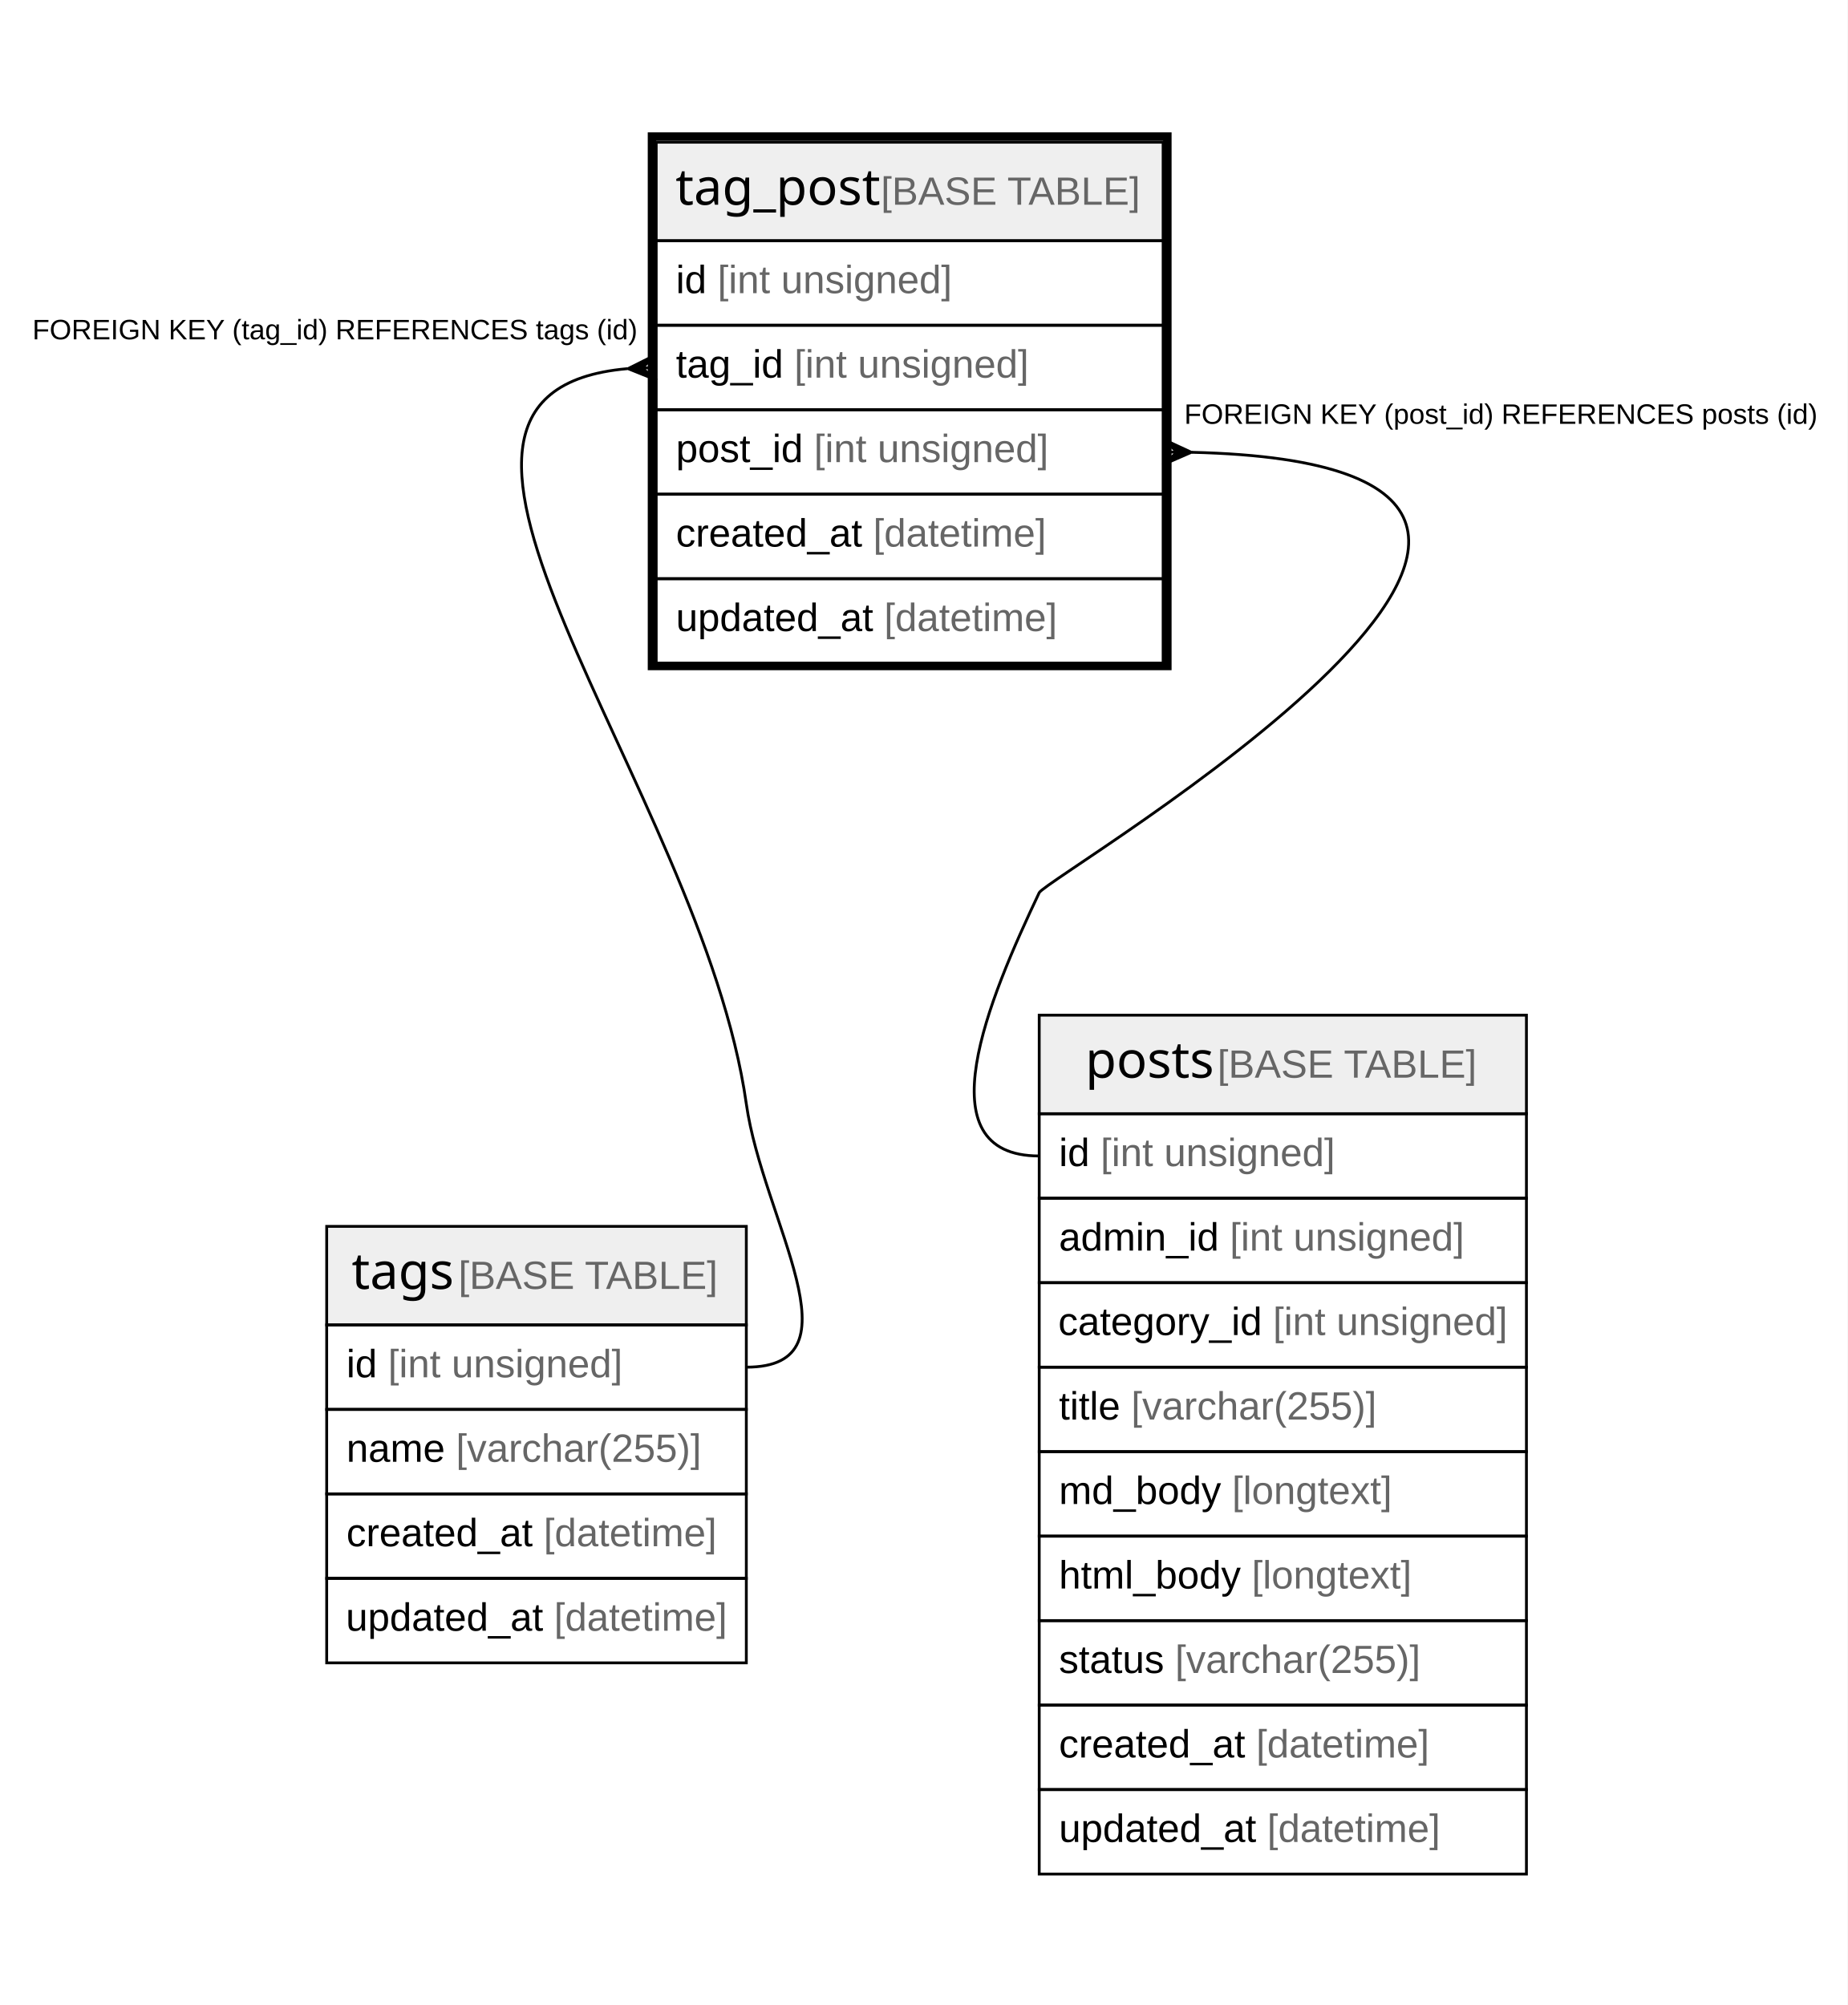
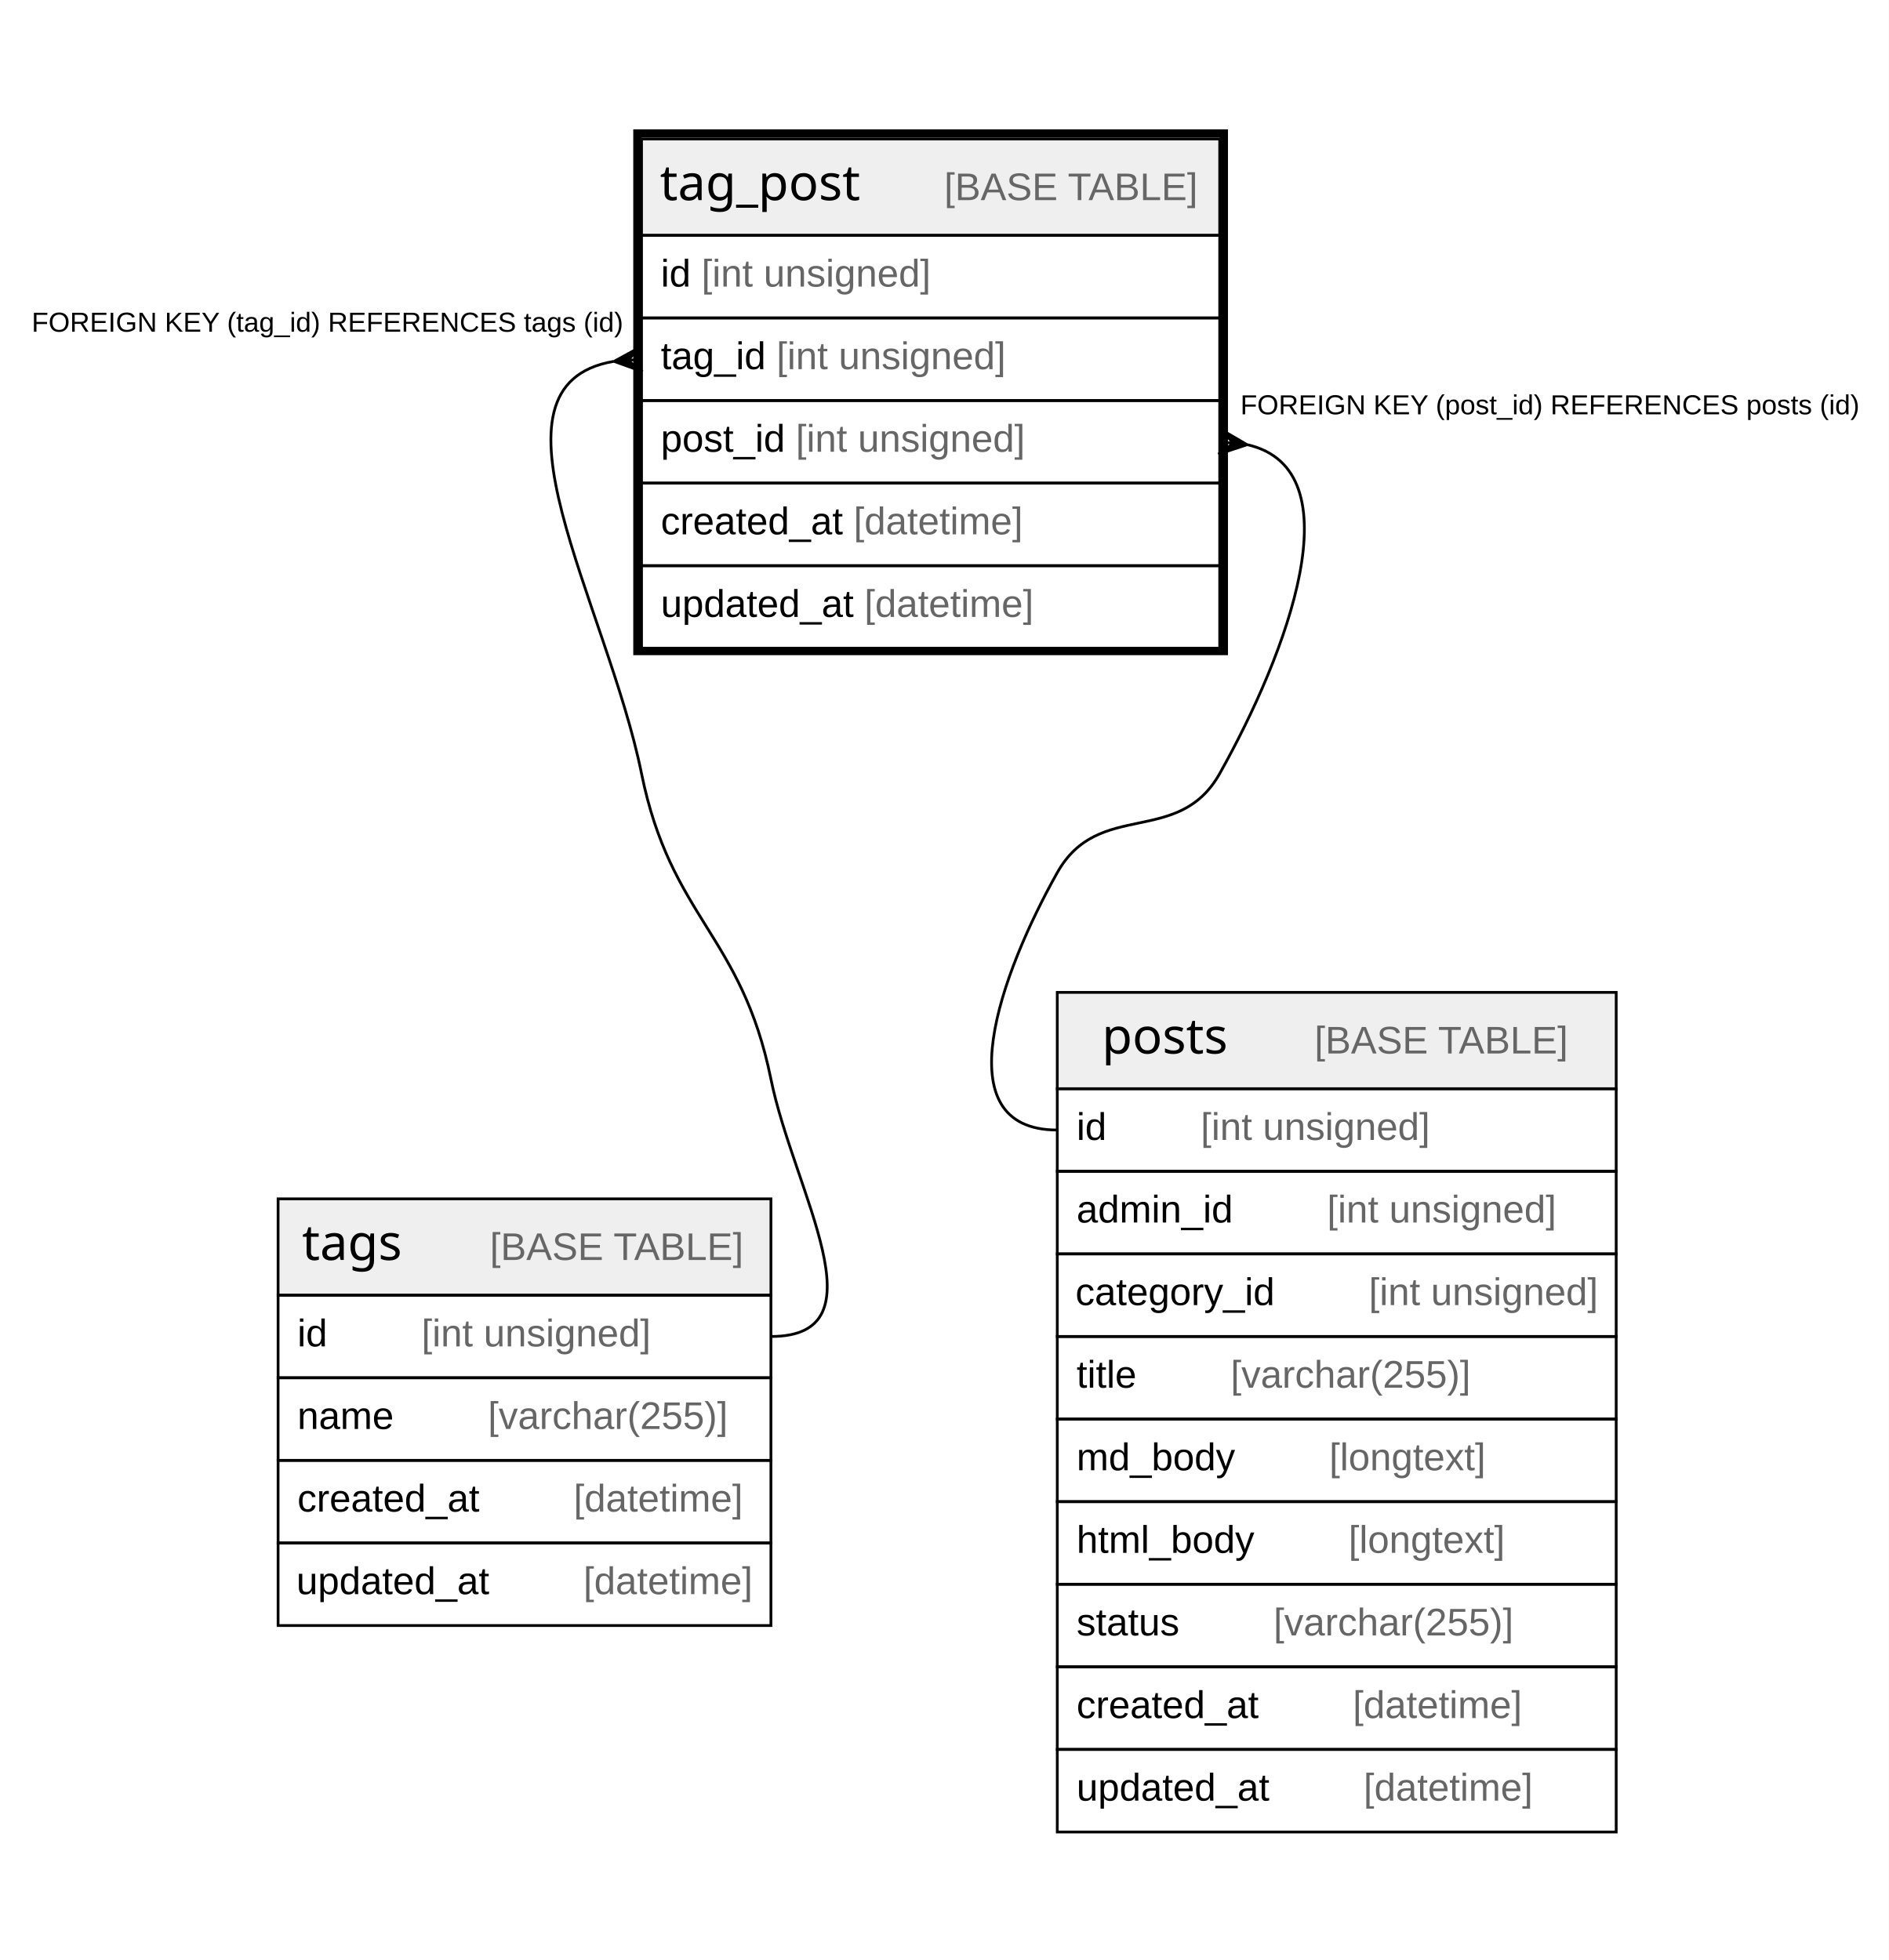
- <svg xmlns="http://www.w3.org/2000/svg" width="656pt" height="712pt" viewBox="0.00 0.00 656.00 712.00">
+ <svg xmlns="http://www.w3.org/2000/svg" width="686pt" height="712pt" viewBox="0.00 0.00 686.00 712.00">
  <g id="graph0" class="graph" transform="scale(1 1) rotate(0) translate(4 708)">
-     <polygon fill="#ffffff" stroke="transparent" points="-4,4 -4,-708 652,-708 652,4 -4,4" />
+     <polygon fill="#ffffff" stroke="transparent" points="-4,4 -4,-708 682,-708 682,4 -4,4" />
    <g id="node1" class="node">
-       <polygon fill="#efefef" stroke="transparent" points="229,-622.5 229,-657.5 409,-657.5 409,-622.5 229,-622.5" />
-       <polygon fill="none" stroke="#000000" points="229,-622.5 229,-657.5 409,-657.5 409,-622.5 229,-622.5" />
-       <text text-anchor="start" x="235.855" y="-635.3" font-family="Arial Bold" font-size="18.00" fill="#000000">tag_post</text>
-       <text text-anchor="start" x="304.891" y="-635.3" font-family="Arial" font-size="14.00" fill="#000000"> </text>
-       <text text-anchor="start" x="308.781" y="-635.3" font-family="Arial" font-size="14.00" fill="#666666">[BASE TABLE]</text>
-       <polygon fill="none" stroke="#000000" points="229,-592.5 229,-622.5 409,-622.5 409,-592.5 229,-592.5" />
+       <polygon fill="#efefef" stroke="transparent" points="229,-622.5 229,-657.5 439,-657.5 439,-622.5 229,-622.5" />
+       <polygon fill="none" stroke="#000000" points="229,-622.5 229,-657.5 439,-657.5 439,-622.5 229,-622.5" />
+       <text text-anchor="start" x="235.698" y="-635.3" font-family="Arial Bold" font-size="18.00" fill="#000000">tag_post</text>
+       <text text-anchor="start" x="304.734" y="-635.3" font-family="Arial" font-size="14.00" fill="#000000">    </text>
+       <text text-anchor="start" x="338.938" y="-635.3" font-family="Arial" font-size="14.00" fill="#666666">[BASE TABLE]</text>
+       <polygon fill="none" stroke="#000000" points="229,-592.5 229,-622.5 439,-622.5 439,-592.5 229,-592.5" />
      <text text-anchor="start" x="236" y="-603.9" font-family="Arial" font-size="14.00" fill="#000000">id </text>
      <text text-anchor="start" x="250.78" y="-603.9" font-family="Arial" font-size="14.00" fill="#666666">[int unsigned]</text>
-       <polygon fill="none" stroke="#000000" points="229,-562.5 229,-592.5 409,-592.5 409,-562.5 229,-562.5" />
+       <polygon fill="none" stroke="#000000" points="229,-562.5 229,-592.5 439,-592.5 439,-562.5 229,-562.5" />
      <text text-anchor="start" x="236" y="-573.9" font-family="Arial" font-size="14.00" fill="#000000">tag_id </text>
      <text text-anchor="start" x="278.018" y="-573.9" font-family="Arial" font-size="14.00" fill="#666666">[int unsigned]</text>
-       <polygon fill="none" stroke="#000000" points="229,-532.5 229,-562.5 409,-562.5 409,-532.5 229,-532.5" />
+       <polygon fill="none" stroke="#000000" points="229,-532.5 229,-562.5 439,-562.5 439,-532.5 229,-532.5" />
      <text text-anchor="start" x="236" y="-543.9" font-family="Arial" font-size="14.00" fill="#000000">post_id </text>
      <text text-anchor="start" x="285.018" y="-543.9" font-family="Arial" font-size="14.00" fill="#666666">[int unsigned]</text>
-       <polygon fill="none" stroke="#000000" points="229,-502.5 229,-532.5 409,-532.5 409,-502.5 229,-502.5" />
+       <polygon fill="none" stroke="#000000" points="229,-502.5 229,-532.5 439,-532.5 439,-502.5 229,-502.5" />
      <text text-anchor="start" x="236" y="-513.9" font-family="Arial" font-size="14.00" fill="#000000">created_at </text>
      <text text-anchor="start" x="306.028" y="-513.9" font-family="Arial" font-size="14.00" fill="#666666">[datetime]</text>
-       <polygon fill="none" stroke="#000000" points="229,-472.5 229,-502.5 409,-502.5 409,-472.5 229,-472.5" />
+       <polygon fill="none" stroke="#000000" points="229,-472.5 229,-502.5 439,-502.5 439,-472.5 229,-472.5" />
      <text text-anchor="start" x="236" y="-483.9" font-family="Arial" font-size="14.00" fill="#000000">updated_at </text>
      <text text-anchor="start" x="309.933" y="-483.9" font-family="Arial" font-size="14.00" fill="#666666">[datetime]</text>
-       <polygon fill="none" stroke="#000000" stroke-width="3" points="227.5,-471.5 227.5,-659.5 410.5,-659.5 410.5,-471.5 227.5,-471.5" />
+       <polygon fill="none" stroke="#000000" stroke-width="3" points="227.5,-471.5 227.5,-659.5 440.5,-659.5 440.5,-471.5 227.5,-471.5" />
    </g>
    <g id="node2" class="node">
-       <polygon fill="#efefef" stroke="transparent" points="112,-237.5 112,-272.5 261,-272.5 261,-237.5 112,-237.5" />
-       <polygon fill="none" stroke="#000000" points="112,-237.5 112,-272.5 261,-272.5 261,-237.5 112,-237.5" />
-       <text text-anchor="start" x="120.866" y="-250.3" font-family="Arial Bold" font-size="18.00" fill="#000000">tags</text>
-       <text text-anchor="start" x="154.88" y="-250.3" font-family="Arial" font-size="14.00" fill="#000000"> </text>
-       <text text-anchor="start" x="158.771" y="-250.3" font-family="Arial" font-size="14.00" fill="#666666">[BASE TABLE]</text>
-       <polygon fill="none" stroke="#000000" points="112,-207.5 112,-237.5 261,-237.5 261,-207.5 112,-207.5" />
-       <text text-anchor="start" x="119" y="-218.9" font-family="Arial" font-size="14.00" fill="#000000">id </text>
-       <text text-anchor="start" x="133.78" y="-218.9" font-family="Arial" font-size="14.00" fill="#666666">[int unsigned]</text>
-       <polygon fill="none" stroke="#000000" points="112,-177.5 112,-207.5 261,-207.5 261,-177.5 112,-177.5" />
-       <text text-anchor="start" x="119" y="-188.9" font-family="Arial" font-size="14.00" fill="#000000">name </text>
-       <text text-anchor="start" x="157.899" y="-188.9" font-family="Arial" font-size="14.00" fill="#666666">[varchar(255)]</text>
-       <polygon fill="none" stroke="#000000" points="112,-147.5 112,-177.5 261,-177.5 261,-147.5 112,-147.5" />
-       <text text-anchor="start" x="119" y="-158.9" font-family="Arial" font-size="14.00" fill="#000000">created_at </text>
-       <text text-anchor="start" x="189.028" y="-158.9" font-family="Arial" font-size="14.00" fill="#666666">[datetime]</text>
-       <polygon fill="none" stroke="#000000" points="112,-117.5 112,-147.5 261,-147.5 261,-117.5 112,-117.5" />
-       <text text-anchor="start" x="118.804" y="-128.9" font-family="Arial" font-size="14.00" fill="#000000">updated_at </text>
-       <text text-anchor="start" x="192.736" y="-128.9" font-family="Arial" font-size="14.00" fill="#666666">[datetime]</text>
+       <polygon fill="#efefef" stroke="transparent" points="97,-237.5 97,-272.5 276,-272.5 276,-237.5 97,-237.5" />
+       <polygon fill="none" stroke="#000000" points="97,-237.5 97,-272.5 276,-272.5 276,-237.5 97,-237.5" />
+       <text text-anchor="start" x="105.709" y="-250.3" font-family="Arial Bold" font-size="18.00" fill="#000000">tags</text>
+       <text text-anchor="start" x="139.723" y="-250.3" font-family="Arial" font-size="14.00" fill="#000000">    </text>
+       <text text-anchor="start" x="173.928" y="-250.3" font-family="Arial" font-size="14.00" fill="#666666">[BASE TABLE]</text>
+       <polygon fill="none" stroke="#000000" points="97,-207.5 97,-237.5 276,-237.5 276,-207.5 97,-207.5" />
+       <text text-anchor="start" x="104" y="-218.9" font-family="Arial" font-size="14.00" fill="#000000">id    </text>
+       <text text-anchor="start" x="149.094" y="-218.9" font-family="Arial" font-size="14.00" fill="#666666">[int unsigned]</text>
+       <polygon fill="none" stroke="#000000" points="97,-177.5 97,-207.5 276,-207.5 276,-177.5 97,-177.5" />
+       <text text-anchor="start" x="104" y="-188.9" font-family="Arial" font-size="14.00" fill="#000000">name    </text>
+       <text text-anchor="start" x="173.213" y="-188.9" font-family="Arial" font-size="14.00" fill="#666666">[varchar(255)]</text>
+       <polygon fill="none" stroke="#000000" points="97,-147.5 97,-177.5 276,-177.5 276,-147.5 97,-147.5" />
+       <text text-anchor="start" x="104" y="-158.9" font-family="Arial" font-size="14.00" fill="#000000">created_at    </text>
+       <text text-anchor="start" x="204.342" y="-158.9" font-family="Arial" font-size="14.00" fill="#666666">[datetime]</text>
+       <polygon fill="none" stroke="#000000" points="97,-117.5 97,-147.5 276,-147.5 276,-117.5 97,-117.5" />
+       <text text-anchor="start" x="103.647" y="-128.9" font-family="Arial" font-size="14.00" fill="#000000">updated_at    </text>
+       <text text-anchor="start" x="207.893" y="-128.9" font-family="Arial" font-size="14.00" fill="#666666">[datetime]</text>
    </g>
    <g id="edge1" class="edge">
-       <path fill="none" stroke="#000000" d="M218.744,-577.079C120.092,-568.431 245.133,-428.315 261,-316 266.813,-274.853 302.556,-222.5 261,-222.5" />
-       <polygon fill="#000000" stroke="#000000" points="219.008,-577.09 228.815,-581.996 224.004,-577.295 229,-577.5 229,-577.5 229,-577.5 224.004,-577.295 229.185,-573.004 219.008,-577.09 219.008,-577.09" />
+       <path fill="none" stroke="#000000" d="M218.764,-576.701C168.052,-567.939 216.447,-488.839 229,-427 239.657,-374.497 265.342,-368.503 276,-316 284.267,-275.275 317.556,-222.5 276,-222.5" />
+       <polygon fill="#000000" stroke="#000000" points="219.03,-576.722 228.65,-581.986 224.015,-577.111 229,-577.5 229,-577.5 229,-577.5 224.015,-577.111 229.35,-573.014 219.03,-576.722 219.03,-576.722" />
      <text text-anchor="start" x="7.495" y="-587.5" font-family="Arial" font-size="10.00" fill="#000000">FOREIGN KEY (tag_id) REFERENCES tags (id)</text>
    </g>
    <g id="node3" class="node">
-       <polygon fill="#efefef" stroke="transparent" points="365,-312.5 365,-347.5 538,-347.5 538,-312.5 365,-312.5" />
-       <polygon fill="none" stroke="#000000" points="365,-312.5 365,-347.5 538,-347.5 538,-312.5 365,-312.5" />
-       <text text-anchor="start" x="381.366" y="-325.3" font-family="Arial Bold" font-size="18.00" fill="#000000">posts</text>
-       <text text-anchor="start" x="424.38" y="-325.3" font-family="Arial" font-size="14.00" fill="#000000"> </text>
-       <text text-anchor="start" x="428.271" y="-325.3" font-family="Arial" font-size="14.00" fill="#666666">[BASE TABLE]</text>
-       <polygon fill="none" stroke="#000000" points="365,-282.5 365,-312.5 538,-312.5 538,-282.5 365,-282.5" />
-       <text text-anchor="start" x="372" y="-293.9" font-family="Arial" font-size="14.00" fill="#000000">id </text>
-       <text text-anchor="start" x="386.78" y="-293.9" font-family="Arial" font-size="14.00" fill="#666666">[int unsigned]</text>
-       <polygon fill="none" stroke="#000000" points="365,-252.5 365,-282.5 538,-282.5 538,-252.5 365,-252.5" />
-       <text text-anchor="start" x="372" y="-263.9" font-family="Arial" font-size="14.00" fill="#000000">admin_id </text>
-       <text text-anchor="start" x="432.677" y="-263.9" font-family="Arial" font-size="14.00" fill="#666666">[int unsigned]</text>
-       <polygon fill="none" stroke="#000000" points="365,-222.5 365,-252.5 538,-252.5 538,-222.5 365,-222.5" />
-       <text text-anchor="start" x="371.751" y="-233.9" font-family="Arial" font-size="14.00" fill="#000000">category_id </text>
-       <text text-anchor="start" x="447.995" y="-233.9" font-family="Arial" font-size="14.00" fill="#666666">[int unsigned]</text>
-       <polygon fill="none" stroke="#000000" points="365,-192.5 365,-222.5 538,-222.5 538,-192.5 365,-192.5" />
-       <text text-anchor="start" x="372" y="-203.9" font-family="Arial" font-size="14.00" fill="#000000">title </text>
-       <text text-anchor="start" x="397.668" y="-203.9" font-family="Arial" font-size="14.00" fill="#666666">[varchar(255)]</text>
-       <polygon fill="none" stroke="#000000" points="365,-162.5 365,-192.5 538,-192.5 538,-162.5 365,-162.5" />
-       <text text-anchor="start" x="372" y="-173.9" font-family="Arial" font-size="14.00" fill="#000000">md_body </text>
-       <text text-anchor="start" x="433.464" y="-173.9" font-family="Arial" font-size="14.00" fill="#666666">[longtext]</text>
-       <polygon fill="none" stroke="#000000" points="365,-132.5 365,-162.5 538,-162.5 538,-132.5 365,-132.5" />
-       <text text-anchor="start" x="372" y="-143.9" font-family="Arial" font-size="14.00" fill="#000000">html_body </text>
-       <text text-anchor="start" x="440.461" y="-143.9" font-family="Arial" font-size="14.00" fill="#666666">[longtext]</text>
-       <polygon fill="none" stroke="#000000" points="365,-102.5 365,-132.5 538,-132.5 538,-102.5 365,-102.5" />
-       <text text-anchor="start" x="372" y="-113.9" font-family="Arial" font-size="14.00" fill="#000000">status </text>
-       <text text-anchor="start" x="413.237" y="-113.9" font-family="Arial" font-size="14.00" fill="#666666">[varchar(255)]</text>
-       <polygon fill="none" stroke="#000000" points="365,-72.5 365,-102.5 538,-102.5 538,-72.5 365,-72.5" />
-       <text text-anchor="start" x="372" y="-83.9" font-family="Arial" font-size="14.00" fill="#000000">created_at </text>
-       <text text-anchor="start" x="442.028" y="-83.9" font-family="Arial" font-size="14.00" fill="#666666">[datetime]</text>
-       <polygon fill="none" stroke="#000000" points="365,-42.5 365,-72.5 538,-72.5 538,-42.5 365,-42.5" />
-       <text text-anchor="start" x="372" y="-53.9" font-family="Arial" font-size="14.00" fill="#000000">updated_at </text>
-       <text text-anchor="start" x="445.933" y="-53.9" font-family="Arial" font-size="14.00" fill="#666666">[datetime]</text>
+       <polygon fill="#efefef" stroke="transparent" points="380,-312.5 380,-347.5 583,-347.5 583,-312.5 380,-312.5" />
+       <polygon fill="none" stroke="#000000" points="380,-312.5 380,-347.5 583,-347.5 583,-312.5 380,-312.5" />
+       <text text-anchor="start" x="396.209" y="-325.3" font-family="Arial Bold" font-size="18.00" fill="#000000">posts</text>
+       <text text-anchor="start" x="439.223" y="-325.3" font-family="Arial" font-size="14.00" fill="#000000">    </text>
+       <text text-anchor="start" x="473.428" y="-325.3" font-family="Arial" font-size="14.00" fill="#666666">[BASE TABLE]</text>
+       <polygon fill="none" stroke="#000000" points="380,-282.5 380,-312.5 583,-312.5 583,-282.5 380,-282.5" />
+       <text text-anchor="start" x="387" y="-293.9" font-family="Arial" font-size="14.00" fill="#000000">id    </text>
+       <text text-anchor="start" x="432.094" y="-293.9" font-family="Arial" font-size="14.00" fill="#666666">[int unsigned]</text>
+       <polygon fill="none" stroke="#000000" points="380,-252.5 380,-282.5 583,-282.5 583,-252.5 380,-252.5" />
+       <text text-anchor="start" x="387" y="-263.9" font-family="Arial" font-size="14.00" fill="#000000">admin_id    </text>
+       <text text-anchor="start" x="477.992" y="-263.9" font-family="Arial" font-size="14.00" fill="#666666">[int unsigned]</text>
+       <polygon fill="none" stroke="#000000" points="380,-222.5 380,-252.5 583,-252.5 583,-222.5 380,-222.5" />
+       <text text-anchor="start" x="386.594" y="-233.9" font-family="Arial" font-size="14.00" fill="#000000">category_id    </text>
+       <text text-anchor="start" x="493.152" y="-233.9" font-family="Arial" font-size="14.00" fill="#666666">[int unsigned]</text>
+       <polygon fill="none" stroke="#000000" points="380,-192.5 380,-222.5 583,-222.5 583,-192.5 380,-192.5" />
+       <text text-anchor="start" x="387" y="-203.9" font-family="Arial" font-size="14.00" fill="#000000">title    </text>
+       <text text-anchor="start" x="442.982" y="-203.9" font-family="Arial" font-size="14.00" fill="#666666">[varchar(255)]</text>
+       <polygon fill="none" stroke="#000000" points="380,-162.5 380,-192.5 583,-192.5 583,-162.5 380,-162.5" />
+       <text text-anchor="start" x="387" y="-173.9" font-family="Arial" font-size="14.00" fill="#000000">md_body    </text>
+       <text text-anchor="start" x="478.778" y="-173.9" font-family="Arial" font-size="14.00" fill="#666666">[longtext]</text>
+       <polygon fill="none" stroke="#000000" points="380,-132.5 380,-162.5 583,-162.5 583,-132.5 380,-132.5" />
+       <text text-anchor="start" x="387" y="-143.9" font-family="Arial" font-size="14.00" fill="#000000">html_body    </text>
+       <text text-anchor="start" x="485.776" y="-143.9" font-family="Arial" font-size="14.00" fill="#666666">[longtext]</text>
+       <polygon fill="none" stroke="#000000" points="380,-102.5 380,-132.5 583,-132.5 583,-102.5 380,-102.5" />
+       <text text-anchor="start" x="387" y="-113.9" font-family="Arial" font-size="14.00" fill="#000000">status    </text>
+       <text text-anchor="start" x="458.551" y="-113.9" font-family="Arial" font-size="14.00" fill="#666666">[varchar(255)]</text>
+       <polygon fill="none" stroke="#000000" points="380,-72.5 380,-102.5 583,-102.5 583,-72.5 380,-72.5" />
+       <text text-anchor="start" x="387" y="-83.9" font-family="Arial" font-size="14.00" fill="#000000">created_at    </text>
+       <text text-anchor="start" x="487.342" y="-83.9" font-family="Arial" font-size="14.00" fill="#666666">[datetime]</text>
+       <polygon fill="none" stroke="#000000" points="380,-42.5 380,-72.5 583,-72.5 583,-42.5 380,-42.5" />
+       <text text-anchor="start" x="387" y="-53.9" font-family="Arial" font-size="14.00" fill="#000000">updated_at    </text>
+       <text text-anchor="start" x="491.247" y="-53.9" font-family="Arial" font-size="14.00" fill="#666666">[datetime]</text>
    </g>
    <g id="edge2" class="edge">
-       <path fill="none" stroke="#000000" d="M419.171,-547.384C618.75,-542.681 367.708,-396.715 365,-391 347.205,-353.447 323.444,-297.5 365,-297.5" />
-       <polygon fill="#000000" stroke="#000000" points="418.999,-547.386 408.949,-543 414,-547.443 409,-547.5 409,-547.5 409,-547.5 414,-547.443 409.051,-552 418.999,-547.386 418.999,-547.386" />
-       <text text-anchor="start" x="416.495" y="-557.5" font-family="Arial" font-size="10.00" fill="#000000">FOREIGN KEY (post_id) REFERENCES posts (id)</text>
+       <path fill="none" stroke="#000000" d="M449.125,-546.441C488.716,-537.256 463.37,-470.418 439,-427 423.965,-400.213 395.035,-417.787 380,-391 359.66,-354.762 338.444,-297.5 380,-297.5" />
+       <polygon fill="#000000" stroke="#000000" points="448.946,-546.459 438.532,-543.024 443.973,-546.98 439,-547.5 439,-547.5 439,-547.5 443.973,-546.98 439.468,-551.976 448.946,-546.459 448.946,-546.459" />
+       <text text-anchor="start" x="446.495" y="-557.5" font-family="Arial" font-size="10.00" fill="#000000">FOREIGN KEY (post_id) REFERENCES posts (id)</text>
    </g>
  </g>
</svg>
